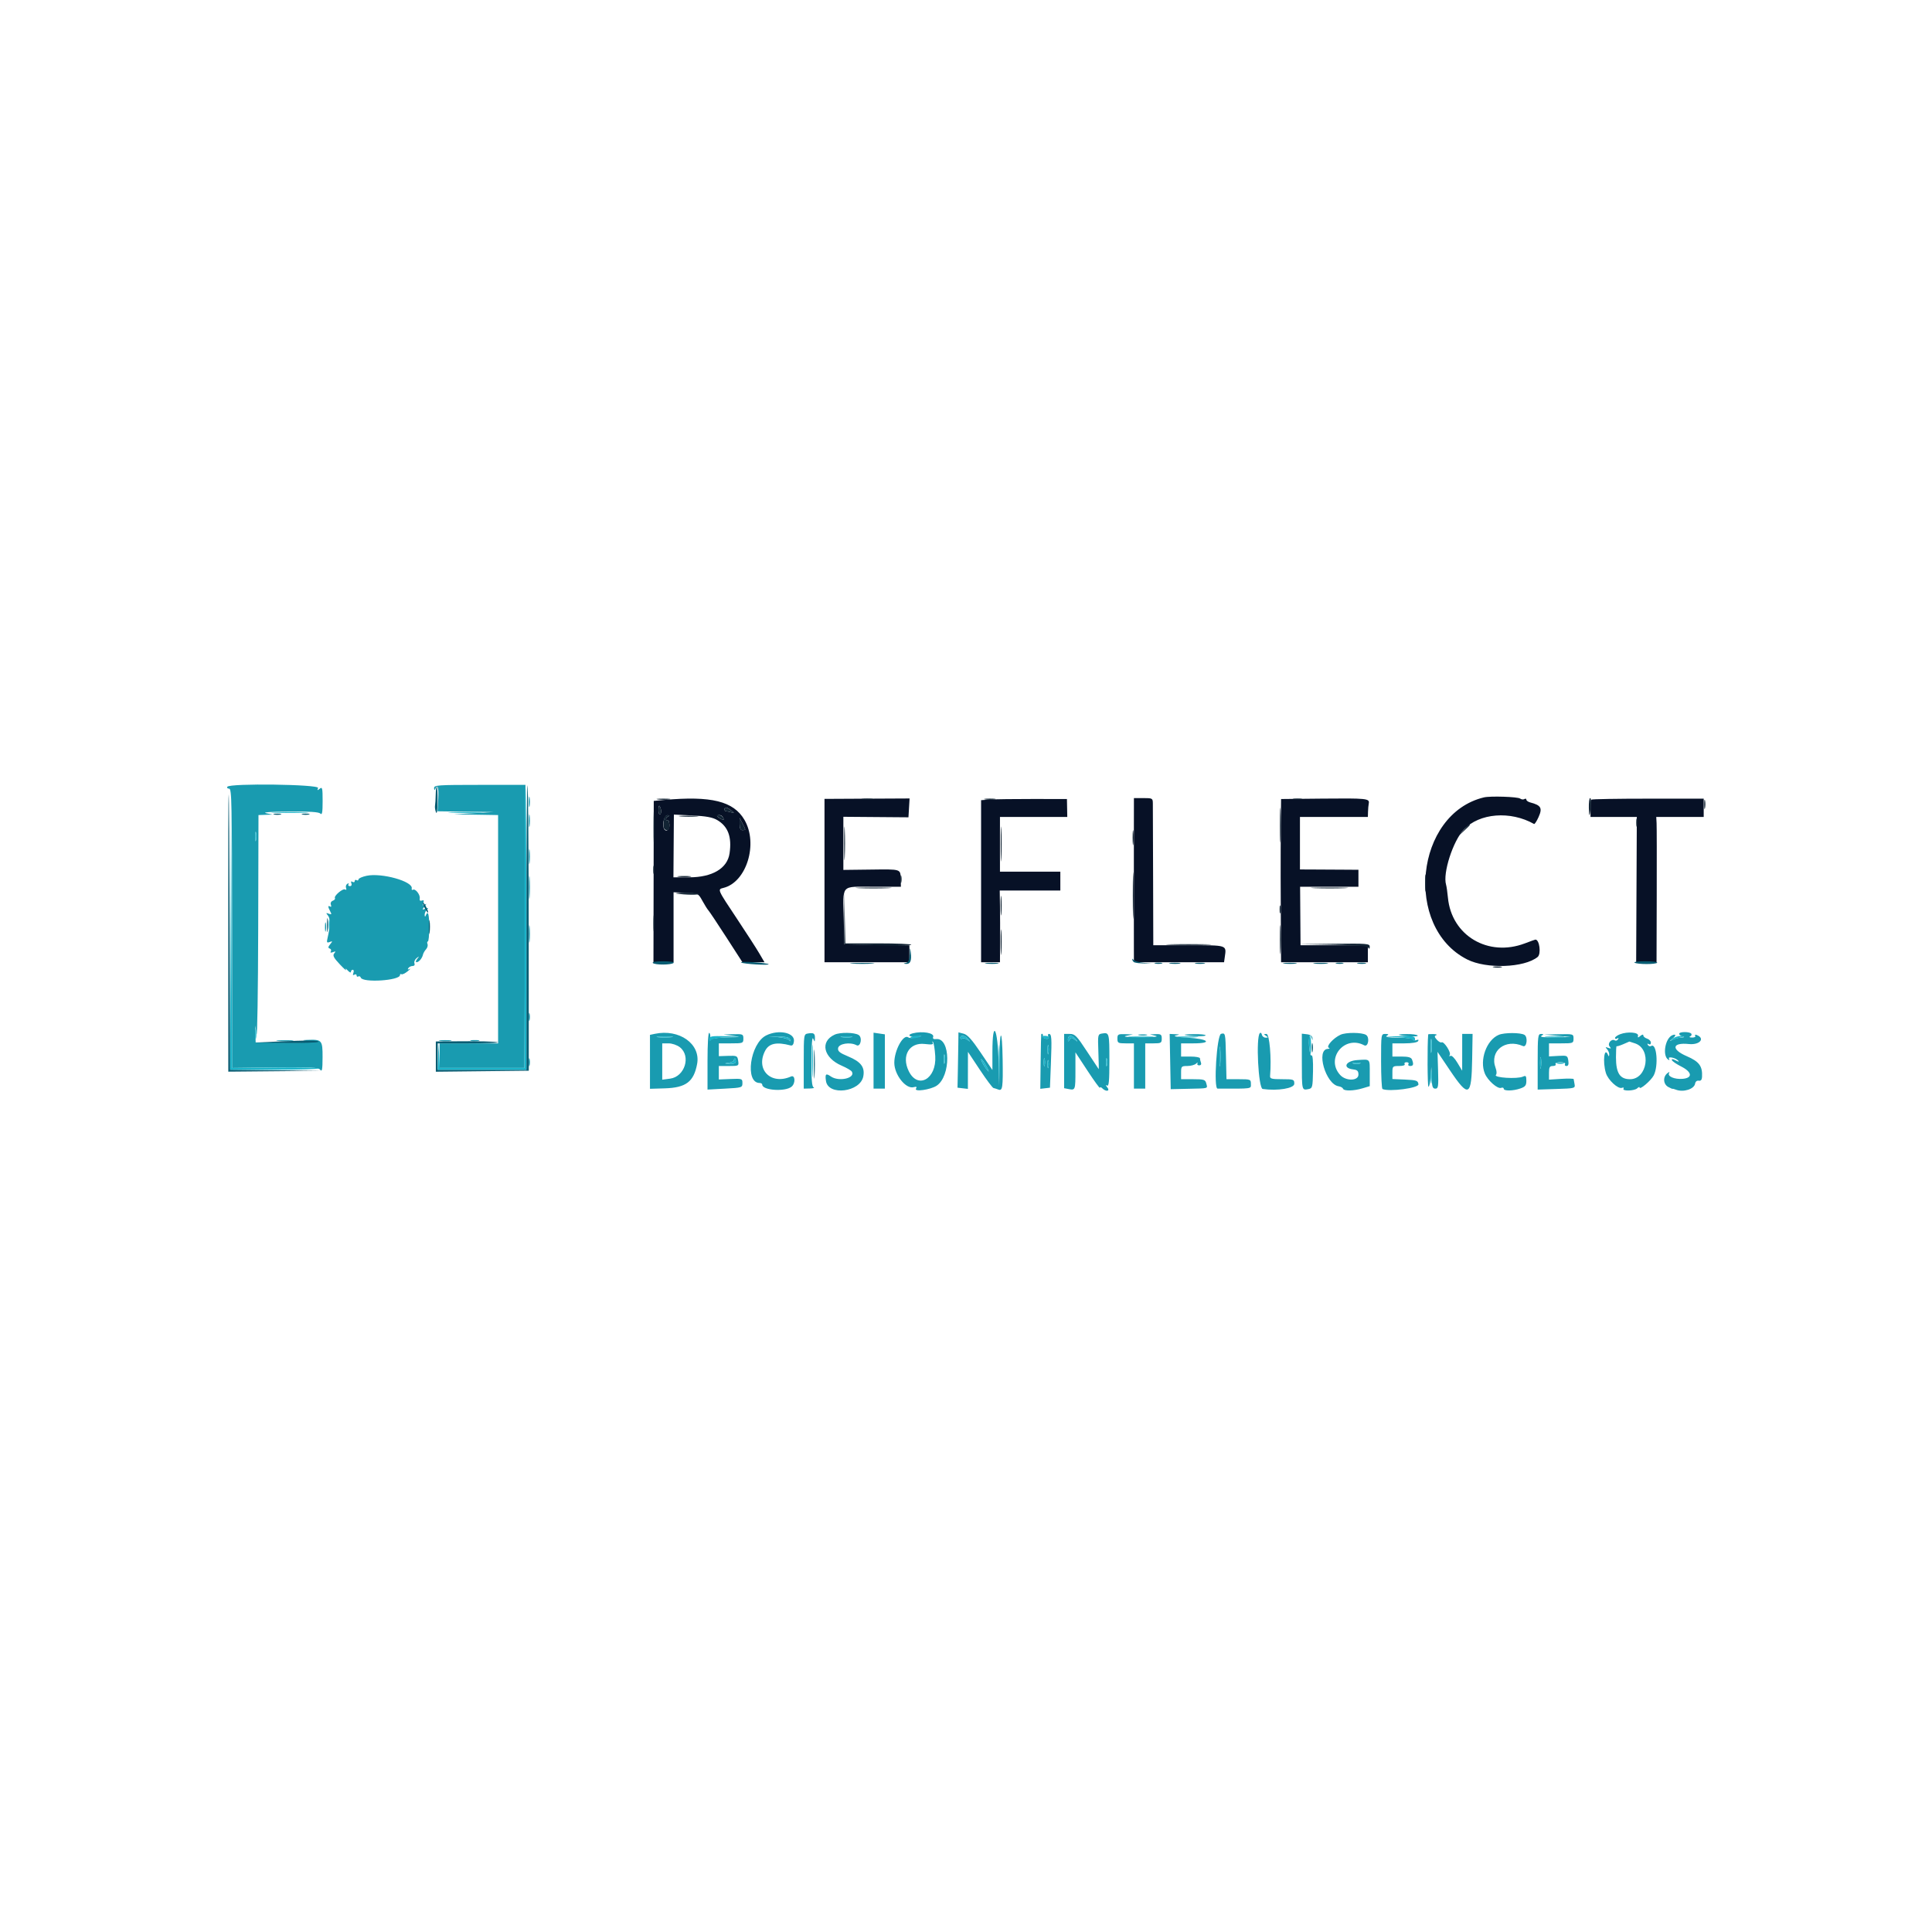
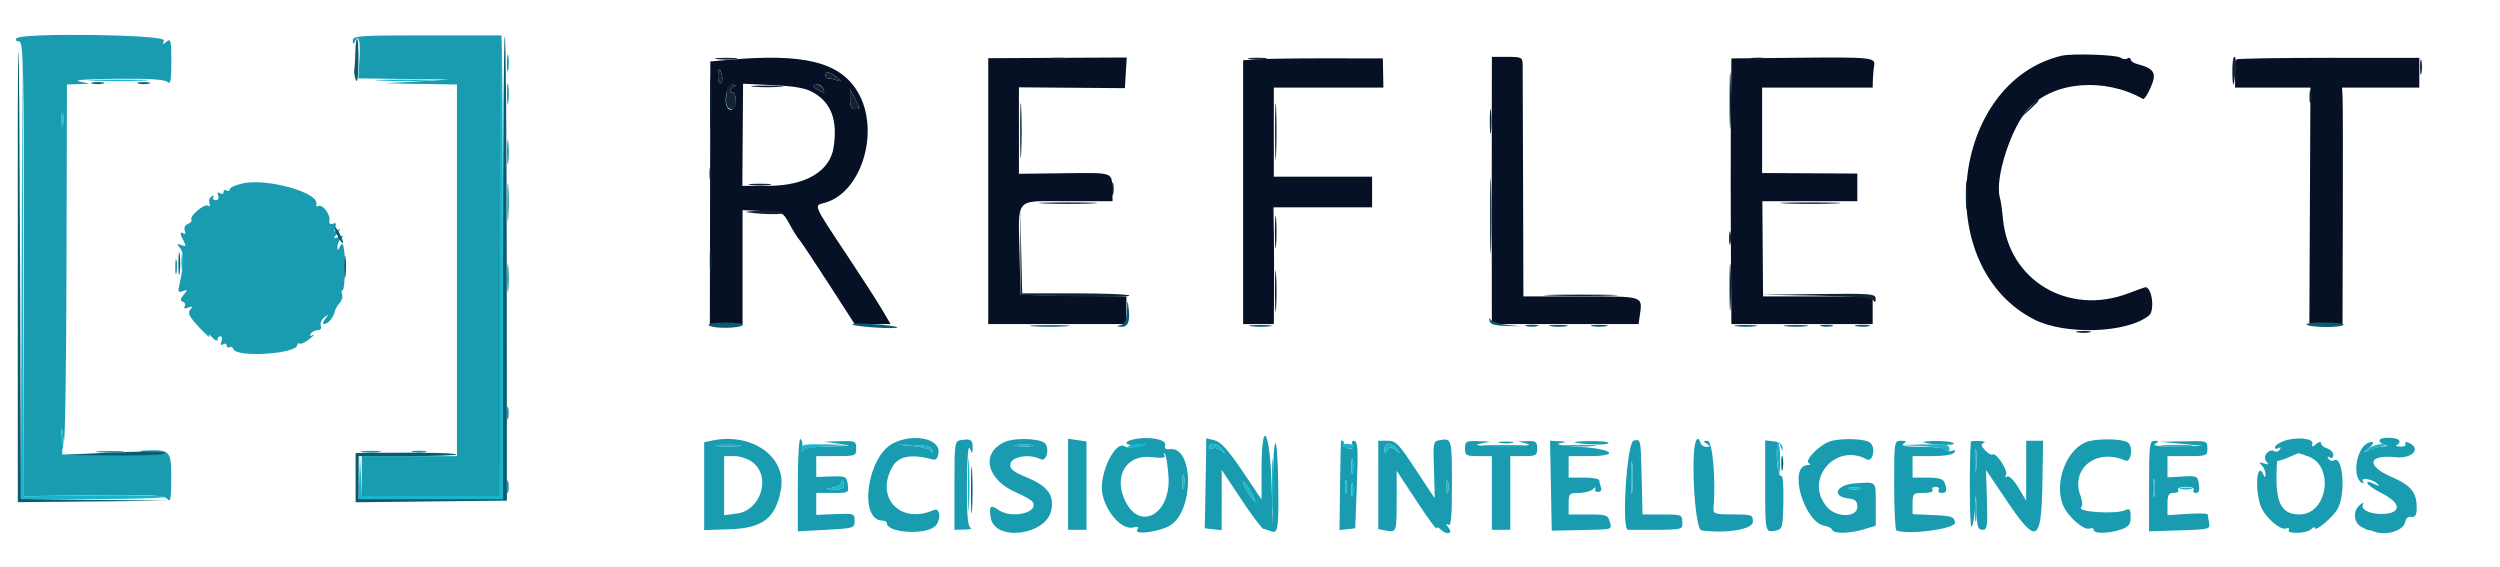
- <svg xmlns="http://www.w3.org/2000/svg" id="svg" version="1.1" width="400" height="400" viewBox="0, 0, 400,400">
+ <svg xmlns="http://www.w3.org/2000/svg" id="svg" version="1.1" width="318" height="72" viewBox="45 158 318 72">
  <g id="svgg">
    <path id="path0" d="M47.070 162.891 C 46.938 163.105,47.103 163.281,47.438 163.281 C 47.984 163.281,48.047 166.268,48.047 192.195 L 48.047 221.108 56.934 221.003 C 64.449 220.915,65.894 220.989,66.296 221.484 C 66.679 221.956,66.774 221.452,66.784 218.893 C 66.798 215.353,66.650 215.182,63.672 215.298 C 62.391 215.348,62.416 215.369,64.063 215.630 C 65.094 215.793,63.157 215.890,59.375 215.864 L 52.930 215.820 52.877 214.063 L 52.825 212.305 53.111 214.063 C 53.269 215.029,53.425 205.229,53.457 192.285 L 53.516 168.750 54.980 168.699 L 56.445 168.647 55.078 168.359 C 54.243 168.184,56.076 168.052,59.785 168.020 C 64.050 167.984,65.999 168.108,66.328 168.438 C 66.693 168.802,66.797 168.227,66.797 165.851 C 66.797 163.158,66.726 162.854,66.202 163.289 C 65.705 163.701,65.647 163.677,65.853 163.141 C 66.144 162.383,47.538 162.134,47.070 162.891 M89.875 163.184 C 89.893 163.592,89.985 163.671,90.102 163.379 C 90.587 162.178,90.870 163.099,90.732 165.430 L 90.582 167.969 96.365 168.045 L 102.148 168.122 98.047 168.359 L 93.945 168.597 98.535 168.674 L 103.125 168.750 103.125 192.383 L 103.125 216.016 97.070 216.016 L 91.016 216.016 91.016 218.555 L 91.016 221.094 99.800 221.094 L 108.584 221.094 108.687 191.797 L 108.789 162.500 99.316 162.500 C 90.544 162.500,89.846 162.550,89.875 163.184 M109.481 166.016 C 109.481 166.982,109.558 167.378,109.651 166.895 C 109.744 166.411,109.744 165.620,109.651 165.137 C 109.558 164.653,109.481 165.049,109.481 166.016 M109.492 169.922 C 109.492 171.104,109.565 171.587,109.655 170.996 C 109.744 170.405,109.744 169.438,109.655 168.848 C 109.565 168.257,109.492 168.740,109.492 169.922 M53.011 173.921 C 52.917 174.407,52.837 174.102,52.833 173.242 C 52.829 172.383,52.905 171.985,53.003 172.359 C 53.101 172.732,53.104 173.435,53.011 173.921 M109.500 177.344 C 109.500 178.740,109.571 179.312,109.658 178.613 C 109.744 177.915,109.744 176.772,109.658 176.074 C 109.571 175.376,109.500 175.947,109.500 177.344 M109.518 183.789 C 109.519 185.938,109.584 186.767,109.663 185.631 C 109.743 184.496,109.742 182.738,109.662 181.725 C 109.581 180.712,109.517 181.641,109.518 183.789 M75.879 181.326 C 74.966 181.524,74.219 181.862,74.219 182.077 C 74.219 182.292,74.043 182.359,73.828 182.227 C 73.613 182.094,73.438 182.182,73.438 182.422 C 73.438 182.662,73.232 182.732,72.980 182.576 C 72.683 182.393,72.602 182.498,72.748 182.879 C 72.880 183.221,72.752 183.464,72.441 183.464 C 72.149 183.464,72.017 183.290,72.148 183.078 C 72.286 182.854,72.185 182.816,71.909 182.987 C 71.646 183.149,71.529 183.537,71.649 183.849 C 71.778 184.187,71.699 184.312,71.451 184.159 C 70.982 183.869,69.066 185.501,69.346 185.953 C 69.445 186.114,69.246 186.354,68.903 186.486 C 68.535 186.627,68.374 186.974,68.510 187.328 C 68.642 187.673,68.576 187.829,68.355 187.693 C 67.859 187.386,67.864 187.746,68.368 188.689 C 68.705 189.318,68.659 189.395,68.075 189.176 C 67.471 188.949,67.450 188.999,67.913 189.568 C 68.426 190.199,68.394 191.713,67.812 194.228 C 67.604 195.131,67.671 195.253,68.256 195.034 C 68.881 194.800,68.891 194.843,68.359 195.498 C 67.910 196.052,67.888 196.259,68.264 196.386 C 68.534 196.477,68.637 196.742,68.493 196.975 C 68.322 197.251,68.477 197.304,68.936 197.128 C 69.505 196.910,69.555 196.962,69.193 197.398 C 68.837 197.826,69.080 198.297,70.354 199.653 C 71.240 200.596,71.812 201.095,71.627 200.763 C 71.441 200.430,71.597 200.494,71.973 200.904 C 72.349 201.314,72.656 201.454,72.656 201.215 C 72.656 200.977,72.827 200.781,73.035 200.781 C 73.243 200.781,73.301 201.074,73.164 201.431 C 72.996 201.868,73.064 201.989,73.371 201.799 C 73.622 201.643,73.828 201.713,73.828 201.953 C 73.828 202.193,73.989 202.290,74.185 202.169 C 74.382 202.048,74.610 202.152,74.693 202.400 C 75.066 203.520,82.813 203.022,82.813 201.879 C 82.813 201.680,82.949 201.601,83.116 201.704 C 83.284 201.808,83.855 201.539,84.386 201.107 C 84.917 200.676,85.105 200.453,84.803 200.612 C 84.441 200.803,84.349 200.748,84.533 200.451 C 84.686 200.203,85.084 200.000,85.416 200.000 C 85.780 200.000,85.936 199.777,85.807 199.443 C 85.690 199.136,85.890 198.653,86.254 198.368 C 86.847 197.904,86.860 197.921,86.378 198.535 C 86.083 198.911,86.018 199.219,86.232 199.219 C 86.717 199.219,87.393 198.430,87.566 197.664 C 87.637 197.348,87.925 196.842,88.206 196.541 C 88.487 196.240,88.624 195.752,88.511 195.457 C 88.398 195.163,88.432 194.922,88.586 194.922 C 88.741 194.922,88.867 193.604,88.867 191.992 C 88.867 189.258,88.614 188.398,88.149 189.551 C 88.018 189.875,87.942 189.836,87.921 189.434 C 87.905 189.101,88.110 188.607,88.379 188.336 C 88.771 187.942,88.713 187.902,88.086 188.136 C 87.367 188.404,87.351 188.369,87.891 187.693 C 88.361 187.105,88.367 187.026,87.922 187.294 C 87.499 187.549,87.430 187.464,87.633 186.935 C 87.825 186.435,87.745 186.300,87.348 186.453 C 86.988 186.591,86.833 186.436,86.904 186.008 C 87.032 185.230,85.985 183.909,85.485 184.218 C 85.294 184.336,85.185 184.214,85.244 183.947 C 85.566 182.490,78.989 180.650,75.879 181.326 M67.286 191.992 C 67.290 192.852,67.370 193.157,67.464 192.671 C 67.557 192.185,67.554 191.482,67.456 191.109 C 67.358 190.735,67.282 191.133,67.286 191.992 M109.506 193.359 C 109.506 194.971,109.575 195.630,109.660 194.824 C 109.744 194.019,109.744 192.700,109.660 191.895 C 109.575 191.089,109.506 191.748,109.506 193.359 M109.466 210.547 C 109.466 211.299,109.546 211.606,109.644 211.230 C 109.743 210.854,109.743 210.239,109.644 209.863 C 109.546 209.487,109.466 209.795,109.466 210.547 M135.547 214.048 L 134.570 214.258 134.570 219.840 L 134.570 225.423 137.617 225.332 C 142.016 225.201,143.637 223.981,144.331 220.281 C 145.109 216.133,140.633 212.958,135.547 214.048 M146.484 219.606 L 146.483 225.586 150.097 225.391 C 153.612 225.201,153.711 225.169,153.711 224.244 C 153.711 223.328,153.623 223.297,151.270 223.393 L 148.828 223.493 148.828 222.098 L 148.828 220.703 150.909 220.703 C 152.960 220.703,152.987 220.688,152.831 219.622 C 152.681 218.599,152.570 218.545,150.750 218.605 L 148.828 218.668 148.828 217.342 L 148.828 216.016 151.367 216.016 C 153.815 216.016,153.906 215.981,153.906 215.039 C 153.906 214.114,153.799 214.066,151.855 214.124 L 149.805 214.185 151.758 214.453 C 153.544 214.698,153.439 214.726,150.521 214.782 C 148.405 214.823,147.253 215.008,147.099 215.332 C 146.971 215.601,146.940 215.425,147.029 214.942 C 147.119 214.459,147.033 213.965,146.838 213.845 C 146.633 213.717,146.484 216.132,146.484 219.606 M158.628 214.374 C 155.282 216.044,154.155 224.219,157.271 224.219 C 157.569 224.219,157.813 224.373,157.813 224.562 C 157.813 225.751,162.561 226.084,163.883 224.987 C 164.745 224.272,164.649 222.486,163.770 222.876 C 159.643 224.709,156.381 221.479,158.406 217.564 C 159.209 216.011,160.784 215.677,163.672 216.446 C 164.066 216.550,164.297 216.264,164.377 215.573 C 164.583 213.792,161.207 213.088,158.628 214.374 M167.285 213.972 C 166.421 214.114,166.406 214.211,166.406 219.754 L 166.406 225.391 167.676 225.360 C 168.374 225.343,168.726 225.240,168.457 225.132 C 168.098 224.987,167.976 223.523,167.996 219.596 C 168.013 216.250,168.149 214.549,168.359 215.039 C 168.683 215.792,168.696 215.790,168.723 214.964 C 168.755 213.963,168.483 213.775,167.285 213.972 M172.812 214.209 C 169.702 215.617,170.474 219.014,174.273 220.643 C 175.270 221.070,176.208 221.618,176.358 221.860 C 177.194 223.213,173.672 224.028,172.013 222.865 C 170.994 222.152,170.792 222.342,171.008 223.809 C 171.468 226.943,178.124 226.120,178.736 222.853 C 179.095 220.940,178.240 219.815,175.590 218.717 C 173.836 217.990,173.426 217.653,173.518 217.011 C 173.653 216.068,176.005 215.690,177.327 216.397 C 178.177 216.852,178.603 214.795,177.767 214.278 C 176.889 213.735,173.948 213.694,172.812 214.209 M180.859 219.599 L 180.859 225.391 182.031 225.391 L 183.203 225.391 183.203 219.771 L 183.203 214.151 182.031 213.979 L 180.859 213.807 180.859 219.599 M188.965 213.941 C 187.797 214.246,188.215 214.714,189.551 214.598 L 190.820 214.488 189.648 214.790 C 189.004 214.957,188.285 214.951,188.052 214.778 C 187.038 214.026,185.156 217.440,185.156 220.033 C 185.156 222.505,187.531 225.514,189.149 225.091 C 189.755 224.932,189.884 225.010,189.648 225.391 C 189.205 226.108,192.640 225.624,193.915 224.789 C 196.901 222.832,196.829 214.802,193.828 215.129 C 193.271 215.190,193.065 215.047,193.201 214.693 C 193.518 213.866,190.976 213.416,188.965 213.941 M198.408 216.147 C 198.391 217.471,198.347 220.049,198.310 221.875 L 198.242 225.195 199.316 225.319 L 200.391 225.443 200.397 221.608 L 200.403 217.773 202.866 221.484 C 204.220 223.525,205.492 225.226,205.692 225.264 C 205.891 225.302,206.339 225.444,206.687 225.579 C 207.573 225.924,207.675 225.216,207.586 219.336 C 207.484 212.637,206.964 212.788,206.916 219.531 L 206.878 224.805 206.761 220.117 C 206.578 212.732,205.469 210.763,205.469 217.822 L 205.469 221.535 203.027 217.911 C 201.234 215.250,200.301 214.215,199.512 214.014 L 198.438 213.739 198.408 216.147 M228.186 213.977 C 227.290 214.123,227.273 214.205,227.405 217.774 C 227.479 219.779,227.511 221.391,227.476 221.355 C 227.441 221.319,226.346 219.663,225.042 217.676 C 222.919 214.440,222.547 214.063,221.492 214.063 L 220.313 214.063 220.313 219.681 L 220.313 225.300 221.280 225.484 C 222.636 225.744,222.656 225.687,222.656 221.569 L 222.656 217.877 225.189 221.731 C 226.582 223.851,227.725 225.419,227.728 225.215 C 227.732 225.011,227.945 225.055,228.203 225.312 C 228.989 226.098,229.904 225.930,229.247 225.120 C 228.883 224.671,228.867 224.553,229.199 224.753 C 229.581 224.982,229.688 223.848,229.688 219.577 C 229.688 213.850,229.657 213.736,228.186 213.977 M252.810 214.044 C 251.930 214.253,251.222 225.389,252.088 225.390 C 259.441 225.402,258.984 225.467,258.984 224.414 C 258.984 223.473,258.892 223.438,256.457 223.438 L 253.930 223.438 253.820 218.634 C 253.711 213.840,253.709 213.831,252.810 214.044 M260.840 213.897 C 259.991 214.753,260.527 225.334,261.426 225.461 C 264.522 225.901,267.969 225.333,267.969 224.383 C 267.969 223.480,267.855 223.438,265.434 223.438 C 263.259 223.438,262.908 223.341,262.957 222.754 C 263.269 219.036,262.839 214.063,262.207 214.068 C 261.623 214.074,261.609 214.130,262.109 214.453 C 262.615 214.780,262.606 214.833,262.040 214.838 C 261.680 214.841,261.329 214.564,261.259 214.223 C 261.190 213.881,261.001 213.735,260.840 213.897 M277.539 214.231 C 276.044 214.920,274.477 216.674,275.122 216.937 C 275.380 217.042,275.293 217.140,274.926 217.157 C 272.390 217.275,274.459 224.488,277.148 224.902 C 277.578 224.968,277.988 225.193,278.060 225.402 C 278.237 225.917,280.243 225.880,282.084 225.329 L 283.594 224.876 283.594 222.269 C 283.594 219.119,283.762 219.306,281.066 219.471 C 278.559 219.625,277.862 221.146,280.176 221.413 C 281.020 221.510,281.250 221.740,281.250 222.487 C 281.250 223.820,278.653 223.869,277.463 222.559 C 274.372 219.154,278.366 214.236,282.448 216.420 C 283.275 216.863,283.639 214.768,282.822 214.264 C 281.965 213.734,278.660 213.714,277.539 214.231 M310.305 214.251 C 307.763 215.319,306.268 219.480,307.423 222.269 C 308.021 223.712,310.068 225.508,310.797 225.228 C 311.089 225.116,311.328 225.195,311.328 225.403 C 311.328 225.911,313.264 225.883,314.785 225.352 C 315.798 225.000,316.016 224.715,316.016 223.748 C 316.016 222.767,315.903 222.626,315.332 222.894 C 314.156 223.446,309.136 223.130,309.725 222.540 C 309.917 222.349,309.883 221.721,309.647 221.097 C 308.327 217.600,311.648 214.962,315.332 216.580 C 316.101 216.918,316.379 214.724,315.627 214.259 C 314.830 213.766,311.469 213.761,310.305 214.251 M335.449 214.117 C 334.858 214.338,334.375 214.690,334.375 214.899 C 334.375 215.109,334.578 215.155,334.826 215.002 C 335.108 214.828,335.171 214.895,334.994 215.180 C 334.839 215.432,334.540 215.532,334.331 215.402 C 333.649 214.981,332.740 216.044,333.254 216.662 C 333.619 217.102,333.564 217.156,332.965 216.944 C 332.360 216.729,332.315 216.777,332.715 217.208 C 332.983 217.498,333.189 218.007,333.172 218.340 C 333.152 218.742,333.075 218.781,332.944 218.457 C 332.165 216.525,331.761 219.768,332.484 222.155 C 332.925 223.612,335.011 225.530,335.817 225.221 C 336.122 225.104,336.262 225.182,336.130 225.395 C 335.785 225.954,338.419 225.878,338.984 225.312 C 339.242 225.055,339.453 224.979,339.453 225.144 C 339.453 225.751,341.827 223.730,342.389 222.645 C 343.414 220.662,343.003 215.856,341.868 216.558 C 341.644 216.696,341.333 216.604,341.178 216.352 C 341.001 216.067,341.064 216.000,341.346 216.174 C 341.610 216.337,341.797 216.211,341.797 215.870 C 341.797 215.549,341.445 215.175,341.016 215.039 C 340.586 214.903,340.234 214.606,340.234 214.379 C 340.234 214.129,339.994 214.166,339.626 214.471 C 339.124 214.889,339.039 214.880,339.138 214.422 C 339.288 213.727,336.998 213.538,335.449 214.117 M347.656 214.034 C 347.656 214.233,347.964 214.476,348.340 214.574 C 348.840 214.705,348.781 214.765,348.119 214.798 C 347.621 214.823,346.830 215.029,346.361 215.256 C 345.586 215.630,345.571 215.617,346.191 215.115 C 347.036 214.432,347.080 214.008,346.275 214.317 C 344.756 214.900,344.121 218.599,345.403 219.392 C 345.646 219.542,345.711 219.470,345.558 219.221 C 345.207 218.654,346.863 218.962,347.432 219.570 C 347.719 219.876,347.559 219.867,346.927 219.541 C 346.320 219.228,346.052 219.209,346.146 219.487 C 346.225 219.719,347.080 220.307,348.047 220.794 C 350.349 221.954,350.497 223.185,348.356 223.362 C 346.675 223.502,345.157 222.840,345.572 222.148 C 345.741 221.867,345.589 221.894,345.192 222.216 C 344.244 222.985,344.359 224.490,345.410 225.052 C 345.894 225.311,346.289 225.482,346.289 225.431 C 346.289 225.381,346.604 225.461,346.990 225.609 C 348.532 226.201,350.774 225.489,350.953 224.352 C 351.019 223.931,351.330 223.680,351.705 223.748 C 352.134 223.825,352.359 223.569,352.390 222.966 C 352.505 220.731,351.812 219.791,349.227 218.675 C 345.927 217.251,346.182 215.791,349.665 216.155 C 351.918 216.391,353.113 214.982,351.262 214.272 C 350.975 214.162,350.848 214.245,350.979 214.458 C 351.112 214.672,350.817 214.830,350.316 214.813 C 349.820 214.796,349.635 214.693,349.905 214.584 C 350.175 214.475,350.296 214.226,350.175 214.029 C 349.885 213.561,347.656 213.565,347.656 214.034 M215.575 214.160 C 215.548 214.214,215.493 216.771,215.454 219.843 L 215.383 225.428 216.383 225.312 L 217.383 225.195 217.580 220.117 C 217.785 214.865,217.729 214.063,217.158 214.063 C 216.973 214.063,216.917 214.313,217.035 214.618 C 217.179 214.994,217.017 215.135,216.534 215.055 C 216.142 214.989,215.864 214.739,215.918 214.499 C 216.001 214.130,215.728 213.861,215.575 214.160 M231.348 215.039 C 231.348 215.932,231.494 216.016,233.057 216.016 L 234.766 216.016 234.766 220.703 L 234.766 225.391 235.938 225.391 L 237.109 225.391 237.109 220.703 L 237.109 216.016 238.818 216.016 C 240.381 216.016,240.527 215.932,240.527 215.039 C 240.527 214.196,240.361 214.069,239.307 214.109 L 238.086 214.155 239.258 214.453 C 240.002 214.643,238.863 214.749,236.133 214.746 C 233.303 214.743,232.303 214.643,233.203 214.453 L 234.570 214.165 232.959 214.114 C 231.487 214.067,231.348 214.147,231.348 215.039 M235.844 214.339 C 236.330 214.432,237.033 214.429,237.407 214.331 C 237.780 214.233,237.383 214.157,236.523 214.161 C 235.664 214.165,235.358 214.245,235.844 214.339 M242.275 219.783 L 242.383 225.503 246.087 225.421 C 250.329 225.328,250.036 225.418,249.744 224.299 C 249.541 223.524,249.267 223.438,247.025 223.438 L 244.531 223.438 244.531 222.070 C 244.531 220.784,244.608 220.703,245.820 220.703 C 246.529 220.703,247.346 220.483,247.635 220.215 C 247.925 219.946,248.056 219.917,247.926 220.150 C 247.797 220.382,247.954 220.573,248.276 220.573 C 248.621 220.573,248.774 220.345,248.650 220.020 C 248.533 219.716,248.438 219.306,248.438 219.109 C 248.438 218.911,247.559 218.750,246.484 218.750 L 244.531 218.750 244.531 217.383 L 244.531 216.016 247.103 216.016 C 251.172 216.016,250.196 215.087,245.867 214.840 C 243.845 214.725,242.793 214.542,243.359 214.405 C 244.333 214.169,244.333 214.169,243.251 214.116 L 242.167 214.063 242.275 219.783 M245.313 214.284 C 246.644 214.582,249.609 214.633,249.609 214.358 C 249.609 214.196,248.511 214.083,247.168 214.108 C 245.825 214.133,244.990 214.212,245.313 214.284 M269.531 219.636 C 269.531 225.772,269.526 225.749,270.857 225.494 C 271.731 225.327,271.777 225.157,271.845 221.803 C 271.889 219.639,271.772 218.377,271.541 218.520 C 271.324 218.654,271.110 217.845,271.032 216.602 C 270.906 214.567,271.209 213.751,271.611 215.047 C 271.741 215.463,271.777 215.434,271.734 214.949 C 271.695 214.506,271.289 214.213,270.602 214.134 L 269.531 214.011 269.531 219.636 M285.938 219.704 C 285.938 222.806,286.069 225.402,286.230 225.472 C 287.643 226.086,293.788 225.270,293.676 224.483 C 293.567 223.719,293.286 223.621,290.918 223.517 L 288.281 223.402 288.281 222.052 C 288.281 220.767,288.347 220.703,289.671 220.703 C 290.499 220.703,290.964 220.545,290.820 220.313 C 290.688 220.098,290.863 219.922,291.211 219.922 C 291.559 219.922,291.734 220.098,291.602 220.313 C 291.469 220.527,291.634 220.703,291.969 220.703 C 292.622 220.703,292.719 220.353,292.341 219.368 C 292.170 218.921,291.575 218.750,290.193 218.750 L 288.281 218.750 288.281 217.383 L 288.281 216.016 290.797 216.016 C 292.297 216.016,293.427 215.831,293.596 215.559 C 293.786 215.251,293.665 215.183,293.228 215.351 C 292.871 215.488,292.578 215.430,292.578 215.222 C 292.578 215.011,291.239 214.841,289.551 214.838 C 287.452 214.834,286.703 214.716,287.109 214.453 C 287.583 214.147,287.527 214.073,286.816 214.068 C 285.945 214.063,285.938 214.112,285.938 219.704 M289.648 214.256 C 290.639 214.592,293.713 214.709,293.525 214.404 C 293.408 214.216,292.401 214.076,291.286 214.093 C 290.170 214.110,289.434 214.184,289.648 214.256 M295.694 214.160 C 295.490 216.372,295.534 225.000,295.749 225.000 C 295.916 225.000,296.117 224.077,296.196 222.949 L 296.340 220.898 296.412 223.145 C 296.472 224.995,296.605 225.391,297.168 225.392 C 297.780 225.392,297.839 224.995,297.736 221.583 L 297.620 217.773 300.183 221.582 C 304.095 227.395,304.666 227.102,304.797 219.219 L 304.883 214.062 303.809 214.062 L 302.734 214.063 302.731 217.871 L 302.727 221.680 301.728 220.013 C 301.154 219.055,300.548 218.457,300.304 218.608 C 300.049 218.766,299.992 218.689,300.160 218.417 C 300.480 217.899,298.929 215.517,298.460 215.807 C 298.290 215.911,297.853 215.668,297.489 215.266 C 296.974 214.696,296.940 214.489,297.339 214.329 C 297.621 214.216,297.368 214.110,296.777 214.093 C 296.187 214.076,295.699 214.106,295.694 214.160 M318.359 219.824 L 318.358 225.586 322.258 225.462 C 326.028 225.343,326.154 225.310,325.999 224.486 C 325.911 224.017,325.826 223.537,325.810 223.419 C 325.794 223.301,324.639 223.278,323.242 223.367 L 320.703 223.529 320.703 222.116 C 320.703 220.950,320.844 220.703,321.507 220.703 C 321.950 220.703,322.203 220.527,322.070 220.313 C 321.929 220.084,322.334 219.922,323.047 219.922 C 323.759 219.922,324.165 220.084,324.023 220.313 C 323.891 220.527,324.026 220.703,324.323 220.703 C 324.695 220.703,324.814 220.358,324.703 219.602 C 324.548 218.548,324.461 218.506,322.622 218.611 L 320.703 218.720 320.703 217.368 L 320.703 216.016 323.242 216.016 C 325.690 216.016,325.781 215.981,325.781 215.039 C 325.781 214.075,325.741 214.063,322.754 214.131 L 319.727 214.200 322.461 214.453 L 325.195 214.706 321.875 214.769 C 319.609 214.812,318.741 214.712,319.141 214.453 C 319.641 214.130,319.627 214.074,319.043 214.068 C 318.423 214.063,318.359 214.595,318.359 219.824 M138.956 214.738 C 138.146 214.823,136.915 214.821,136.222 214.735 C 135.528 214.649,136.191 214.580,137.695 214.581 C 139.199 214.583,139.767 214.654,138.956 214.738 M163.573 215.234 C 163.683 215.642,163.631 215.679,163.401 215.357 C 163.219 215.102,162.195 214.821,161.125 214.732 L 159.180 214.570 161.297 214.609 C 162.825 214.638,163.459 214.812,163.573 215.234 M176.275 214.728 C 175.794 214.821,174.916 214.823,174.322 214.733 C 173.728 214.644,174.121 214.568,175.195 214.565 C 176.270 214.562,176.755 214.635,176.275 214.728 M200.440 215.137 C 200.923 215.752,200.910 215.768,200.310 215.298 C 199.944 215.011,199.460 214.890,199.236 215.028 C 199.012 215.167,198.828 215.094,198.828 214.867 C 198.828 214.214,199.851 214.385,200.440 215.137 M222.706 215.137 C 223.197 215.763,223.182 215.773,222.529 215.259 C 221.909 214.772,221.769 214.772,221.461 215.259 C 221.169 215.720,221.105 215.698,221.100 215.137 C 221.096 214.761,221.336 214.453,221.632 214.453 C 221.928 214.453,222.411 214.761,222.706 215.137 M296.377 217.669 C 296.290 218.371,296.217 217.891,296.215 216.602 C 296.213 215.313,296.284 214.738,296.373 215.325 C 296.462 215.912,296.464 216.967,296.377 217.669 M57.520 215.519 C 58.325 215.603,59.644 215.603,60.449 215.519 C 61.255 215.435,60.596 215.366,58.984 215.366 C 57.373 215.366,56.714 215.435,57.520 215.519 M91.113 215.514 C 91.704 215.604,92.671 215.604,93.262 215.514 C 93.853 215.425,93.369 215.351,92.188 215.351 C 91.006 215.351,90.522 215.425,91.113 215.514 M97.563 215.511 C 98.049 215.604,98.752 215.601,99.126 215.503 C 99.499 215.405,99.102 215.329,98.242 215.333 C 97.383 215.337,97.077 215.417,97.563 215.511 M193.634 218.655 C 193.929 223.395,190.021 225.605,188.143 221.760 C 186.589 218.579,188.255 215.765,191.468 216.145 C 192.903 216.315,193.317 216.254,193.114 215.901 C 192.965 215.642,192.984 215.557,193.156 215.712 C 193.328 215.868,193.543 217.192,193.634 218.655 M252.630 220.410 C 252.548 221.323,252.480 220.576,252.480 218.750 C 252.480 216.924,252.548 216.177,252.630 217.090 C 252.712 218.003,252.712 219.497,252.630 220.410 M338.560 216.035 C 341.991 217.231,341.087 223.438,337.481 223.438 C 335.381 223.438,334.570 222.173,334.570 218.896 C 334.570 217.563,334.629 216.531,334.701 216.602 C 334.772 216.674,335.387 216.490,336.068 216.194 C 336.748 215.898,337.322 215.649,337.344 215.640 C 337.366 215.632,337.913 215.810,338.560 216.035 M140.768 216.825 C 143.104 218.663,141.782 222.914,138.747 223.321 L 137.109 223.540 137.109 219.778 L 137.109 216.016 138.424 216.016 C 139.162 216.016,140.190 216.370,140.768 216.825 M217.073 218.062 C 216.980 218.548,216.900 218.242,216.895 217.383 C 216.891 216.523,216.967 216.126,217.065 216.499 C 217.163 216.873,217.167 217.576,217.073 218.062 M195.589 220.015 C 195.495 220.501,195.415 220.195,195.411 219.336 C 195.407 218.477,195.483 218.079,195.581 218.452 C 195.679 218.826,195.682 219.529,195.589 220.015 M319.030 220.991 C 318.941 221.584,318.865 221.191,318.862 220.117 C 318.859 219.043,318.932 218.557,319.025 219.038 C 319.118 219.518,319.120 220.397,319.030 220.991 M109.466 219.922 C 109.466 220.674,109.546 220.981,109.644 220.605 C 109.743 220.229,109.743 219.614,109.644 219.238 C 109.546 218.862,109.466 219.170,109.466 219.922 M216.285 220.605 C 216.187 220.981,216.106 220.674,216.106 219.922 C 216.106 219.170,216.187 218.862,216.285 219.238 C 216.383 219.614,216.383 220.229,216.285 220.605 M229.176 220.605 C 229.077 220.981,228.997 220.674,228.997 219.922 C 228.997 219.170,229.077 218.862,229.176 219.238 C 229.274 219.614,229.274 220.229,229.176 220.605 M152.344 219.727 C 152.344 220.139,151.968 220.295,151.074 220.254 C 149.893 220.199,149.879 220.184,150.879 220.033 C 151.470 219.943,151.953 219.706,151.953 219.505 C 151.953 219.305,152.041 219.141,152.148 219.141 C 152.256 219.141,152.344 219.404,152.344 219.727 M204.685 221.787 C 204.684 221.943,204.333 221.543,203.906 220.898 C 203.479 220.254,203.130 219.551,203.129 219.336 C 203.128 219.121,203.479 219.521,203.908 220.224 C 204.337 220.928,204.686 221.631,204.685 221.787 M217.066 220.996 C 216.968 221.372,216.888 221.064,216.888 220.313 C 216.888 219.561,216.968 219.253,217.066 219.629 C 217.164 220.005,217.164 220.620,217.066 220.996 M281.543 220.191 C 281.167 220.289,280.552 220.289,280.176 220.191 C 279.800 220.093,280.107 220.013,280.859 220.013 C 281.611 220.013,281.919 220.093,281.543 220.191 " stroke="none" fill="#199bb0" fill-rule="evenodd" />
    <path id="path1" d="M307.227 165.091 C 292.996 168.510,290.579 191.971,303.770 198.646 C 307.739 200.653,315.579 200.377,318.352 198.131 C 319.120 197.509,318.738 194.530,317.891 194.531 C 317.826 194.532,316.849 194.883,315.718 195.313 C 308.102 198.208,300.520 193.707,299.778 185.851 C 299.671 184.717,299.498 183.509,299.394 183.166 C 298.676 180.808,300.814 174.152,303.057 171.764 C 306.276 168.336,312.706 167.820,317.611 170.596 C 317.737 170.667,318.155 170.027,318.540 169.173 C 319.389 167.290,319.065 166.722,316.806 166.131 C 316.371 166.017,316.016 165.759,316.016 165.556 C 316.016 165.354,315.832 165.302,315.608 165.440 C 315.384 165.579,314.988 165.532,314.729 165.336 C 314.230 164.958,308.550 164.773,307.227 165.091 M137.500 165.625 L 135.352 165.820 135.321 182.520 L 135.291 199.219 137.372 199.219 L 139.453 199.219 139.453 191.974 L 139.453 184.730 142.015 184.845 C 144.559 184.960,144.582 184.972,145.433 186.522 C 145.904 187.381,146.465 188.272,146.680 188.503 C 146.895 188.734,148.564 191.240,150.391 194.071 L 153.711 199.219 155.994 199.219 L 158.277 199.219 157.204 197.388 C 156.614 196.380,154.565 193.202,152.651 190.325 C 148.459 184.025,148.513 184.148,149.804 183.824 C 154.574 182.627,157.017 174.666,154.128 169.737 C 151.866 165.877,147.259 164.738,137.500 165.625 M170.703 182.310 L 170.703 199.219 179.492 199.219 L 188.281 199.219 188.281 197.470 L 188.281 195.722 181.543 195.615 L 174.805 195.508 174.692 190.430 C 174.526 182.936,173.941 183.594,180.769 183.594 L 186.523 183.594 186.480 182.021 C 186.421 179.883,186.662 179.960,180.284 180.037 L 174.609 180.105 174.609 174.606 L 174.609 169.108 181.348 169.162 L 188.086 169.215 188.203 167.264 L 188.319 165.313 179.511 165.357 L 170.703 165.402 170.703 182.310 M204.980 165.540 L 203.125 165.668 203.125 182.443 L 203.125 199.219 205.078 199.219 L 207.031 199.219 207.058 195.020 C 207.073 192.710,207.062 189.370,207.034 187.598 L 206.983 184.375 213.257 184.375 L 219.531 184.375 219.531 182.422 L 219.531 180.469 213.281 180.469 L 207.031 180.469 207.031 174.805 L 207.031 169.141 214.000 169.141 L 220.969 169.141 220.934 167.285 L 220.898 165.430 213.867 165.421 C 210.000 165.416,206.001 165.470,204.980 165.540 M234.758 170.898 C 234.754 174.014,234.750 180.518,234.750 185.352 C 234.750 190.186,234.754 195.283,234.758 196.680 L 234.766 199.219 244.096 199.219 L 253.427 199.219 253.579 198.145 C 253.938 195.622,254.185 195.703,246.117 195.703 L 238.776 195.703 238.736 181.543 C 238.714 173.755,238.690 166.899,238.684 166.309 C 238.672 165.282,238.586 165.234,236.719 165.234 L 234.766 165.234 234.758 170.898 M265.181 171.094 C 265.128 176.734,265.136 185.895,265.200 194.629 L 265.234 199.219 274.219 199.219 L 283.203 199.219 283.203 197.461 L 283.203 195.703 276.232 195.703 L 269.261 195.703 269.217 189.648 L 269.172 183.594 275.211 183.594 L 281.250 183.594 281.250 181.836 L 281.250 180.078 278.223 180.058 C 276.558 180.046,273.833 180.031,272.168 180.025 L 269.141 180.012 269.141 174.576 L 269.141 169.141 276.172 169.141 L 283.203 169.141 283.233 168.066 C 283.249 167.476,283.321 166.691,283.392 166.323 C 283.585 165.319,282.940 165.254,273.731 165.345 L 265.235 165.430 265.181 171.094 M329.498 165.554 C 329.387 165.665,329.297 166.517,329.297 167.448 L 329.297 169.141 334.092 169.141 L 338.886 169.141 338.818 184.180 L 338.750 199.219 340.860 199.219 L 342.969 199.219 343.008 185.449 C 343.030 177.876,343.017 171.108,342.978 170.410 L 342.909 169.141 347.822 169.141 L 352.734 169.141 352.734 167.250 L 352.734 165.359 341.216 165.356 C 334.882 165.355,329.608 165.444,329.498 165.554 M136.832 167.578 C 136.944 168.007,136.877 168.457,136.682 168.577 C 136.487 168.698,136.328 168.346,136.328 167.796 C 136.328 166.600,136.551 166.503,136.832 167.578 M151.390 167.805 C 152.084 168.371,152.088 168.404,151.433 168.196 C 151.039 168.071,150.556 167.969,150.359 167.969 C 150.161 167.969,150.000 167.793,150.000 167.578 C 150.000 167.013,150.522 167.098,151.390 167.805 M138.379 169.009 C 138.110 169.117,137.891 169.377,137.891 169.587 C 137.891 169.796,138.030 169.882,138.200 169.777 C 138.370 169.671,138.549 170.100,138.597 170.730 C 138.684 171.871,137.746 172.419,137.414 171.422 C 137.081 170.424,137.597 168.750,138.228 168.781 C 138.633 168.800,138.688 168.884,138.379 169.009 M148.478 169.776 C 150.741 171.098,151.549 173.277,151.045 176.696 C 150.586 179.802,147.475 181.641,142.677 181.641 L 139.426 181.641 139.473 175.145 L 139.520 168.649 143.349 168.833 C 146.184 168.970,147.515 169.215,148.478 169.776 M149.754 169.345 C 149.940 169.830,149.840 169.864,149.210 169.527 C 148.304 169.042,148.219 168.750,148.982 168.750 C 149.281 168.750,149.629 169.018,149.754 169.345 M154.297 171.724 C 154.297 171.807,154.033 171.875,153.711 171.875 C 153.310 171.875,153.126 171.475,153.127 170.605 L 153.130 169.336 153.713 170.455 C 154.034 171.070,154.297 171.641,154.297 171.724 " stroke="none" fill="#071126" fill-rule="evenodd" />
    <path id="path2" d="M136.237 165.517 C 136.940 165.604,137.994 165.603,138.581 165.513 C 139.168 165.424,138.594 165.353,137.305 165.355 C 136.016 165.358,135.535 165.431,136.237 165.517 M178.619 165.515 C 179.212 165.604,180.091 165.602,180.572 165.509 C 181.052 165.417,180.566 165.343,179.492 165.346 C 178.418 165.349,178.025 165.425,178.619 165.515 M204.009 165.515 C 204.603 165.604,205.482 165.602,205.962 165.509 C 206.443 165.417,205.957 165.343,204.883 165.346 C 203.809 165.349,203.416 165.425,204.009 165.515 M265.000 170.898 C 265.001 174.121,265.061 175.387,265.134 173.713 C 265.208 172.038,265.207 169.401,265.133 167.853 C 265.059 166.305,264.999 167.676,265.000 170.898 M267.876 165.511 C 268.362 165.604,269.065 165.601,269.438 165.503 C 269.812 165.405,269.414 165.329,268.555 165.333 C 267.695 165.337,267.390 165.417,267.876 165.511 M328.952 167.285 C 328.999 169.416,329.152 169.211,329.391 166.699 C 329.468 165.894,329.390 165.234,329.218 165.234 C 329.047 165.234,328.927 166.157,328.952 167.285 M352.833 166.602 C 352.837 167.461,352.917 167.767,353.011 167.281 C 353.104 166.795,353.101 166.092,353.003 165.718 C 352.905 165.345,352.829 165.742,352.833 166.602 M135.310 171.289 C 135.311 174.297,135.372 175.476,135.447 173.909 C 135.521 172.342,135.520 169.881,135.446 168.440 C 135.371 166.999,135.310 168.281,135.310 171.289 M136.328 167.796 C 136.328 168.346,136.487 168.698,136.682 168.577 C 136.877 168.457,136.944 168.007,136.832 167.578 C 136.551 166.503,136.328 166.600,136.328 167.796 M150.000 167.578 C 150.000 167.793,150.161 167.969,150.359 167.969 C 150.556 167.969,151.039 168.071,151.433 168.196 C 152.088 168.404,152.084 168.371,151.390 167.805 C 150.522 167.098,150.000 167.013,150.000 167.578 M137.426 169.859 C 137.217 171.281,137.423 171.875,138.125 171.875 C 138.503 171.875,138.656 171.504,138.597 170.730 C 138.549 170.100,138.370 169.671,138.200 169.777 C 138.030 169.882,137.891 169.796,137.891 169.587 C 137.891 169.377,138.110 169.117,138.379 169.009 C 138.688 168.884,138.633 168.800,138.228 168.781 C 137.814 168.761,137.531 169.141,137.426 169.859 M140.918 169.036 C 141.831 169.118,143.325 169.118,144.238 169.036 C 145.151 168.954,144.404 168.886,142.578 168.886 C 140.752 168.886,140.005 168.954,140.918 169.036 M148.438 168.932 C 148.438 169.031,148.785 169.299,149.210 169.527 C 149.840 169.864,149.940 169.830,149.754 169.345 C 149.552 168.818,148.438 168.468,148.438 168.932 M174.765 174.609 C 174.765 177.725,174.825 178.999,174.899 177.441 C 174.974 175.884,174.974 173.335,174.899 171.777 C 174.825 170.220,174.765 171.494,174.765 174.609 M207.187 174.805 C 207.188 178.027,207.249 179.294,207.322 177.619 C 207.395 175.944,207.395 173.307,207.321 171.759 C 207.247 170.212,207.187 171.582,207.187 174.805 M338.763 170.313 C 338.763 171.064,338.843 171.372,338.941 170.996 C 339.039 170.620,339.039 170.005,338.941 169.629 C 338.843 169.253,338.763 169.561,338.763 170.313 M153.127 170.605 C 153.126 171.475,153.310 171.875,153.711 171.875 C 154.434 171.875,154.434 171.836,153.713 170.455 L 153.130 169.336 153.127 170.605 M302.905 171.973 L 301.758 173.242 303.027 172.095 C 303.726 171.464,304.297 170.893,304.297 170.825 C 304.297 170.524,303.975 170.789,302.905 171.973 M234.500 173.438 C 234.500 174.834,234.571 175.405,234.658 174.707 C 234.744 174.009,234.744 172.866,234.658 172.168 C 234.571 171.470,234.500 172.041,234.500 173.438 M234.539 185.352 C 234.539 189.648,234.596 191.460,234.666 189.376 C 234.736 187.293,234.736 183.777,234.667 181.564 C 234.597 179.350,234.539 181.055,234.539 185.352 M135.247 180.078 C 135.247 180.830,135.327 181.138,135.426 180.762 C 135.524 180.386,135.524 179.771,135.426 179.395 C 135.327 179.019,135.247 179.326,135.247 180.078 M295.053 182.813 C 295.053 184.424,295.122 185.083,295.206 184.277 C 295.291 183.472,295.291 182.153,295.206 181.348 C 295.122 180.542,295.053 181.201,295.053 182.813 M186.419 182.031 C 186.419 182.783,186.499 183.091,186.597 182.715 C 186.696 182.339,186.696 181.724,186.597 181.348 C 186.499 180.972,186.419 181.279,186.419 182.031 M140.534 181.533 C 141.236 181.620,142.291 181.618,142.878 181.529 C 143.465 181.440,142.891 181.369,141.602 181.371 C 140.313 181.373,139.832 181.446,140.534 181.533 M177.832 183.884 C 179.497 183.957,182.222 183.957,183.887 183.884 C 185.552 183.811,184.189 183.751,180.859 183.751 C 177.529 183.751,176.167 183.811,177.832 183.884 M272.187 183.885 C 273.969 183.957,276.782 183.957,278.437 183.884 C 280.091 183.811,278.633 183.751,275.195 183.752 C 271.758 183.752,270.404 183.812,272.187 183.885 M174.787 189.844 L 174.805 195.508 181.739 195.703 C 185.553 195.811,188.673 195.767,188.672 195.605 C 188.672 195.444,185.601 195.313,181.847 195.313 L 175.021 195.313 174.896 189.746 L 174.770 184.180 174.787 189.844 M207.168 187.500 C 207.168 189.326,207.235 190.073,207.317 189.160 C 207.400 188.247,207.400 186.753,207.317 185.840 C 207.235 184.927,207.168 185.674,207.168 187.500 M140.039 184.999 C 141.837 185.291,144.835 185.330,144.667 185.059 C 144.567 184.897,143.309 184.790,141.871 184.819 C 140.434 184.848,139.609 184.929,140.039 184.999 M264.934 188.281 C 264.934 189.033,265.015 189.341,265.113 188.965 C 265.211 188.589,265.211 187.974,265.113 187.598 C 265.015 187.222,264.934 187.529,264.934 188.281 M135.284 191.211 C 135.286 192.715,135.357 193.282,135.441 192.472 C 135.526 191.661,135.524 190.431,135.438 189.737 C 135.352 189.044,135.283 189.707,135.284 191.211 M264.994 194.531 C 264.994 197.217,265.057 198.315,265.133 196.973 C 265.209 195.630,265.209 193.433,265.133 192.090 C 265.057 190.747,264.994 191.846,264.994 194.531 M207.177 195.117 C 207.178 197.480,207.243 198.397,207.320 197.154 C 207.398 195.911,207.397 193.977,207.319 192.857 C 207.240 191.737,207.176 192.754,207.177 195.117 M242.285 195.604 C 244.380 195.674,247.808 195.674,249.902 195.604 C 251.997 195.533,250.283 195.476,246.094 195.476 C 241.904 195.476,240.190 195.533,242.285 195.604 M275.959 195.605 C 280.962 195.688,283.060 195.859,283.278 196.201 C 283.490 196.535,283.584 196.473,283.588 195.996 C 283.593 195.366,283.020 195.319,276.270 195.401 L 268.945 195.489 275.959 195.605 M309.282 200.276 C 309.768 200.370,310.471 200.366,310.844 200.268 C 311.218 200.171,310.820 200.094,309.961 200.099 C 309.102 200.103,308.796 200.183,309.282 200.276 " stroke="none" fill="#122434" fill-rule="evenodd" />
    <path id="path3" d="M108.984 191.927 L 108.984 221.484 99.805 221.484 L 90.625 221.484 90.625 218.750 L 90.625 216.016 96.940 216.016 C 100.413 216.016,103.164 215.924,103.052 215.813 C 102.858 215.619,99.124 215.538,93.066 215.597 L 90.234 215.625 90.234 218.757 L 90.234 221.889 99.856 221.784 L 109.477 221.680 109.461 192.255 C 109.452 176.071,109.341 162.726,109.214 162.600 C 109.088 162.473,108.984 175.671,108.984 191.927 M90.204 164.551 C 90.188 165.464,90.124 166.475,90.063 166.797 C 90.001 167.119,90.090 167.734,90.260 168.164 C 90.456 168.658,90.580 167.831,90.598 165.918 C 90.613 164.253,90.537 162.891,90.430 162.891 C 90.322 162.891,90.221 163.638,90.204 164.551 M47.354 164.551 C 47.255 165.985,47.246 169.725,47.259 204.688 L 47.266 221.875 56.934 221.785 L 66.602 221.694 57.131 221.582 L 47.661 221.470 47.559 192.278 C 47.502 176.222,47.410 163.745,47.354 164.551 M56.738 168.629 C 57.114 168.727,57.729 168.727,58.105 168.629 C 58.481 168.530,58.174 168.450,57.422 168.450 C 56.670 168.450,56.362 168.530,56.738 168.629 M62.598 168.629 C 62.974 168.727,63.589 168.727,63.965 168.629 C 64.341 168.530,64.033 168.450,63.281 168.450 C 62.529 168.450,62.222 168.530,62.598 168.629 M87.528 186.914 C 87.528 187.129,87.779 187.744,88.086 188.281 C 88.393 188.818,88.644 189.082,88.644 188.867 C 88.644 188.652,88.393 188.037,88.086 187.500 C 87.779 186.963,87.528 186.699,87.528 186.914 M67.699 191.602 C 67.701 192.891,67.774 193.371,67.861 192.669 C 67.948 191.967,67.946 190.912,67.857 190.325 C 67.768 189.738,67.697 190.313,67.699 191.602 M88.793 191.992 C 88.795 193.281,88.868 193.762,88.955 193.059 C 89.042 192.357,89.040 191.303,88.951 190.716 C 88.862 190.129,88.791 190.703,88.793 191.992 M188.344 197.530 C 188.298 198.722,188.097 199.210,187.598 199.340 C 186.957 199.508,186.958 199.522,187.610 199.564 C 188.478 199.621,188.773 198.892,188.567 197.205 C 188.419 196.006,188.401 196.032,188.344 197.530 M234.473 198.828 C 234.585 199.240,235.201 199.427,236.554 199.456 L 238.477 199.498 236.725 199.332 C 235.762 199.240,234.826 198.957,234.645 198.704 C 234.417 198.385,234.364 198.423,234.473 198.828 M135.160 199.379 C 135.601 199.819,139.031 199.798,139.477 199.351 C 139.657 199.171,138.680 199.023,137.305 199.023 C 135.805 199.023,134.947 199.165,135.160 199.379 M153.437 199.277 C 153.763 199.579,159.426 199.921,159.127 199.621 C 159.013 199.507,157.625 199.326,156.042 199.219 C 154.459 199.111,153.287 199.137,153.437 199.277 M338.415 199.310 C 339.010 199.688,342.871 199.693,343.102 199.316 C 343.201 199.155,342.085 199.023,340.623 199.023 C 339.160 199.023,338.166 199.153,338.415 199.310 M176.465 199.507 C 177.593 199.586,179.438 199.586,180.566 199.507 C 181.694 199.428,180.771 199.363,178.516 199.363 C 176.260 199.363,175.337 199.428,176.465 199.507 M204.206 199.502 C 204.908 199.589,205.963 199.587,206.550 199.498 C 207.137 199.409,206.562 199.338,205.273 199.340 C 203.984 199.342,203.504 199.415,204.206 199.502 M239.160 199.488 C 239.536 199.586,240.151 199.586,240.527 199.488 C 240.903 199.390,240.596 199.309,239.844 199.309 C 239.092 199.309,238.784 199.390,239.160 199.488 M242.291 199.499 C 242.884 199.589,243.763 199.586,244.244 199.494 C 244.724 199.401,244.238 199.328,243.164 199.330 C 242.090 199.333,241.697 199.409,242.291 199.499 M247.559 199.494 C 248.042 199.588,248.833 199.588,249.316 199.494 C 249.800 199.401,249.404 199.325,248.438 199.325 C 247.471 199.325,247.075 199.401,247.559 199.494 M265.925 199.502 C 266.627 199.589,267.682 199.587,268.269 199.498 C 268.856 199.409,268.281 199.338,266.992 199.340 C 265.703 199.342,265.223 199.415,265.925 199.502 M272.168 199.501 C 272.866 199.588,274.009 199.588,274.707 199.501 C 275.405 199.415,274.834 199.344,273.438 199.344 C 272.041 199.344,271.470 199.415,272.168 199.501 M276.660 199.488 C 277.036 199.586,277.651 199.586,278.027 199.488 C 278.403 199.390,278.096 199.309,277.344 199.309 C 276.592 199.309,276.284 199.390,276.660 199.488 M281.157 199.495 C 281.643 199.588,282.346 199.585,282.719 199.487 C 283.093 199.389,282.695 199.313,281.836 199.317 C 280.977 199.322,280.671 199.402,281.157 199.495 M57.422 215.645 L 52.930 215.860 59.180 215.932 C 62.617 215.971,65.633 215.875,65.881 215.717 C 66.419 215.375,63.564 215.351,57.422 215.645 M168.510 220.313 C 168.510 222.998,168.572 224.097,168.649 222.754 C 168.725 221.411,168.725 219.214,168.649 217.871 C 168.572 216.528,168.510 217.627,168.510 220.313 M271.583 216.992 C 271.587 217.852,271.667 218.157,271.761 217.671 C 271.854 217.185,271.851 216.482,271.753 216.109 C 271.655 215.735,271.579 216.133,271.583 216.992 " stroke="none" fill="#085c72" fill-rule="evenodd" />
    <path id="path4" d="M108.594 191.992 L 108.594 221.094 99.823 221.094 L 91.051 221.094 90.915 218.457 L 90.778 215.820 90.702 218.652 L 90.625 221.484 99.805 221.484 L 108.984 221.484 108.984 192.188 C 108.984 176.074,108.896 162.891,108.789 162.891 C 108.682 162.891,108.594 175.986,108.594 191.992 M47.751 192.285 L 47.656 221.484 56.836 221.484 C 61.885 221.484,66.016 221.353,66.016 221.191 C 66.016 221.030,61.974 220.949,57.034 221.010 L 48.052 221.122 47.949 192.104 L 47.846 163.086 47.751 192.285 M56.952 168.260 C 58.735 168.332,61.547 168.332,63.202 168.259 C 64.857 168.186,63.398 168.126,59.961 168.127 C 56.523 168.127,55.169 168.187,56.952 168.260 M93.475 168.259 C 95.150 168.333,97.786 168.332,99.334 168.258 C 100.882 168.184,99.512 168.124,96.289 168.125 C 93.066 168.126,91.800 168.186,93.475 168.259 M52.833 173.242 C 52.837 174.102,52.917 174.407,53.011 173.921 C 53.104 173.435,53.101 172.732,53.003 172.359 C 52.905 171.985,52.829 172.383,52.833 173.242 M68.075 191.406 C 68.075 192.373,68.151 192.769,68.244 192.285 C 68.338 191.802,68.338 191.011,68.244 190.527 C 68.151 190.044,68.075 190.439,68.075 191.406 M52.841 214.063 C 52.841 215.029,52.917 215.425,53.010 214.941 C 53.103 214.458,53.103 213.667,53.010 213.184 C 52.917 212.700,52.841 213.096,52.841 214.063 M136.222 214.735 C 136.915 214.821,138.146 214.823,138.956 214.738 C 139.767 214.654,139.199 214.583,137.695 214.581 C 136.191 214.580,135.528 214.649,136.222 214.735 M146.881 215.137 C 146.885 215.603,146.982 215.671,147.186 215.350 C 147.365 215.068,148.734 214.826,150.598 214.745 L 153.711 214.610 150.293 214.532 C 147.266 214.462,146.876 214.531,146.881 215.137 M161.125 214.732 C 162.195 214.821,163.219 215.102,163.401 215.357 C 163.631 215.679,163.683 215.642,163.573 215.234 C 163.459 214.812,162.825 214.638,161.297 214.609 L 159.180 214.570 161.125 214.732 M168.123 219.727 C 168.123 222.734,168.185 223.913,168.259 222.346 C 168.333 220.779,168.333 218.318,168.258 216.877 C 168.183 215.437,168.122 216.719,168.123 219.727 M174.322 214.733 C 174.916 214.823,175.794 214.821,176.275 214.728 C 176.755 214.635,176.270 214.562,175.195 214.565 C 174.121 214.568,173.728 214.644,174.322 214.733 M188.520 214.773 C 188.411 214.949,188.841 215.017,189.474 214.924 C 190.107 214.831,190.625 214.687,190.625 214.604 C 190.625 214.306,188.714 214.460,188.520 214.773 M198.828 214.867 C 198.828 215.094,199.012 215.167,199.236 215.028 C 199.460 214.890,199.944 215.011,200.310 215.298 C 200.910 215.768,200.923 215.752,200.440 215.137 C 199.851 214.385,198.828 214.214,198.828 214.867 M206.795 219.727 C 206.795 222.734,206.857 223.913,206.931 222.346 C 207.005 220.779,207.005 218.318,206.930 216.877 C 206.855 215.437,206.794 216.719,206.795 219.727 M215.767 214.725 C 216.189 215.147,217.188 215.206,217.188 214.809 C 217.188 214.613,216.807 214.453,216.341 214.453 C 215.876 214.453,215.617 214.575,215.767 214.725 M221.100 215.137 C 221.105 215.698,221.169 215.720,221.461 215.259 C 221.769 214.772,221.909 214.772,222.529 215.259 C 223.182 215.773,223.197 215.763,222.706 215.137 C 222.411 214.761,221.928 214.453,221.632 214.453 C 221.336 214.453,221.096 214.761,221.100 215.137 M234.096 214.742 C 235.339 214.820,237.273 214.819,238.393 214.741 C 239.513 214.662,238.496 214.598,236.133 214.599 C 233.770 214.600,232.853 214.664,234.096 214.742 M244.250 214.741 C 245.277 214.821,246.859 214.820,247.766 214.739 C 248.672 214.657,247.832 214.591,245.898 214.592 C 243.965 214.593,243.223 214.660,244.250 214.741 M271.006 216.113 C 271.218 218.850,271.391 219.083,271.439 216.699 C 271.464 215.464,271.348 214.453,271.181 214.453 C 271.014 214.453,270.936 215.200,271.006 216.113 M289.442 214.745 C 291.147 214.825,292.484 215.077,292.658 215.351 C 292.861 215.670,292.959 215.602,292.963 215.137 C 292.968 214.534,292.586 214.462,289.746 214.531 L 286.523 214.608 289.442 214.745 M296.215 216.602 C 296.217 217.891,296.290 218.371,296.377 217.669 C 296.464 216.967,296.462 215.912,296.373 215.325 C 296.284 214.738,296.213 215.313,296.215 216.602 M320.215 214.739 C 321.128 214.821,322.622 214.821,323.535 214.739 C 324.448 214.657,323.701 214.590,321.875 214.590 C 320.049 214.590,319.302 214.657,320.215 214.739 M346.266 215.068 C 345.849 215.406,345.756 215.554,346.060 215.396 C 346.363 215.239,347.154 214.980,347.817 214.821 C 348.926 214.556,348.943 214.530,348.024 214.493 C 347.474 214.471,346.683 214.730,346.266 215.068 M252.480 218.750 C 252.480 220.576,252.548 221.323,252.630 220.410 C 252.712 219.497,252.712 218.003,252.630 217.090 C 252.548 216.177,252.480 216.924,252.480 218.750 M216.895 217.383 C 216.900 218.242,216.980 218.548,217.073 218.062 C 217.167 217.576,217.163 216.873,217.065 216.499 C 216.967 216.126,216.891 216.523,216.895 217.383 M195.411 219.336 C 195.415 220.195,195.495 220.501,195.589 220.015 C 195.682 219.529,195.679 218.826,195.581 218.452 C 195.483 218.079,195.407 218.477,195.411 219.336 M318.862 220.117 C 318.865 221.191,318.941 221.584,319.030 220.991 C 319.120 220.397,319.118 219.518,319.025 219.038 C 318.932 218.557,318.859 219.043,318.862 220.117 M216.106 219.922 C 216.106 220.674,216.187 220.981,216.285 220.605 C 216.383 220.229,216.383 219.614,216.285 219.238 C 216.187 218.862,216.106 219.170,216.106 219.922 M228.997 219.922 C 228.997 220.674,229.077 220.981,229.176 220.605 C 229.274 220.229,229.274 219.614,229.176 219.238 C 229.077 218.862,228.997 219.170,228.997 219.922 M151.953 219.505 C 151.953 219.706,151.470 219.943,150.879 220.033 C 149.879 220.184,149.893 220.199,151.074 220.254 C 151.968 220.295,152.344 220.139,152.344 219.727 C 152.344 219.404,152.256 219.141,152.148 219.141 C 152.041 219.141,151.953 219.305,151.953 219.505 M203.129 219.336 C 203.130 219.551,203.479 220.254,203.906 220.898 C 204.918 222.426,204.919 221.883,203.908 220.224 C 203.479 219.521,203.128 219.121,203.129 219.336 M216.888 220.313 C 216.888 221.064,216.968 221.372,217.066 220.996 C 217.164 220.620,217.164 220.005,217.066 219.629 C 216.968 219.253,216.888 219.561,216.888 220.313 M280.176 220.191 C 280.552 220.289,281.167 220.289,281.543 220.191 C 281.919 220.093,281.611 220.013,280.859 220.013 C 280.107 220.013,279.800 220.093,280.176 220.191 M322.363 220.191 C 322.739 220.289,323.354 220.289,323.730 220.191 C 324.106 220.093,323.799 220.013,323.047 220.013 C 322.295 220.013,321.987 220.093,322.363 220.191 M296.211 223.047 C 296.211 224.229,296.284 224.712,296.374 224.121 C 296.463 223.530,296.463 222.563,296.374 221.973 C 296.284 221.382,296.211 221.865,296.211 223.047 " stroke="none" fill="#1cb4ca" fill-rule="evenodd" />
  </g>
</svg>
